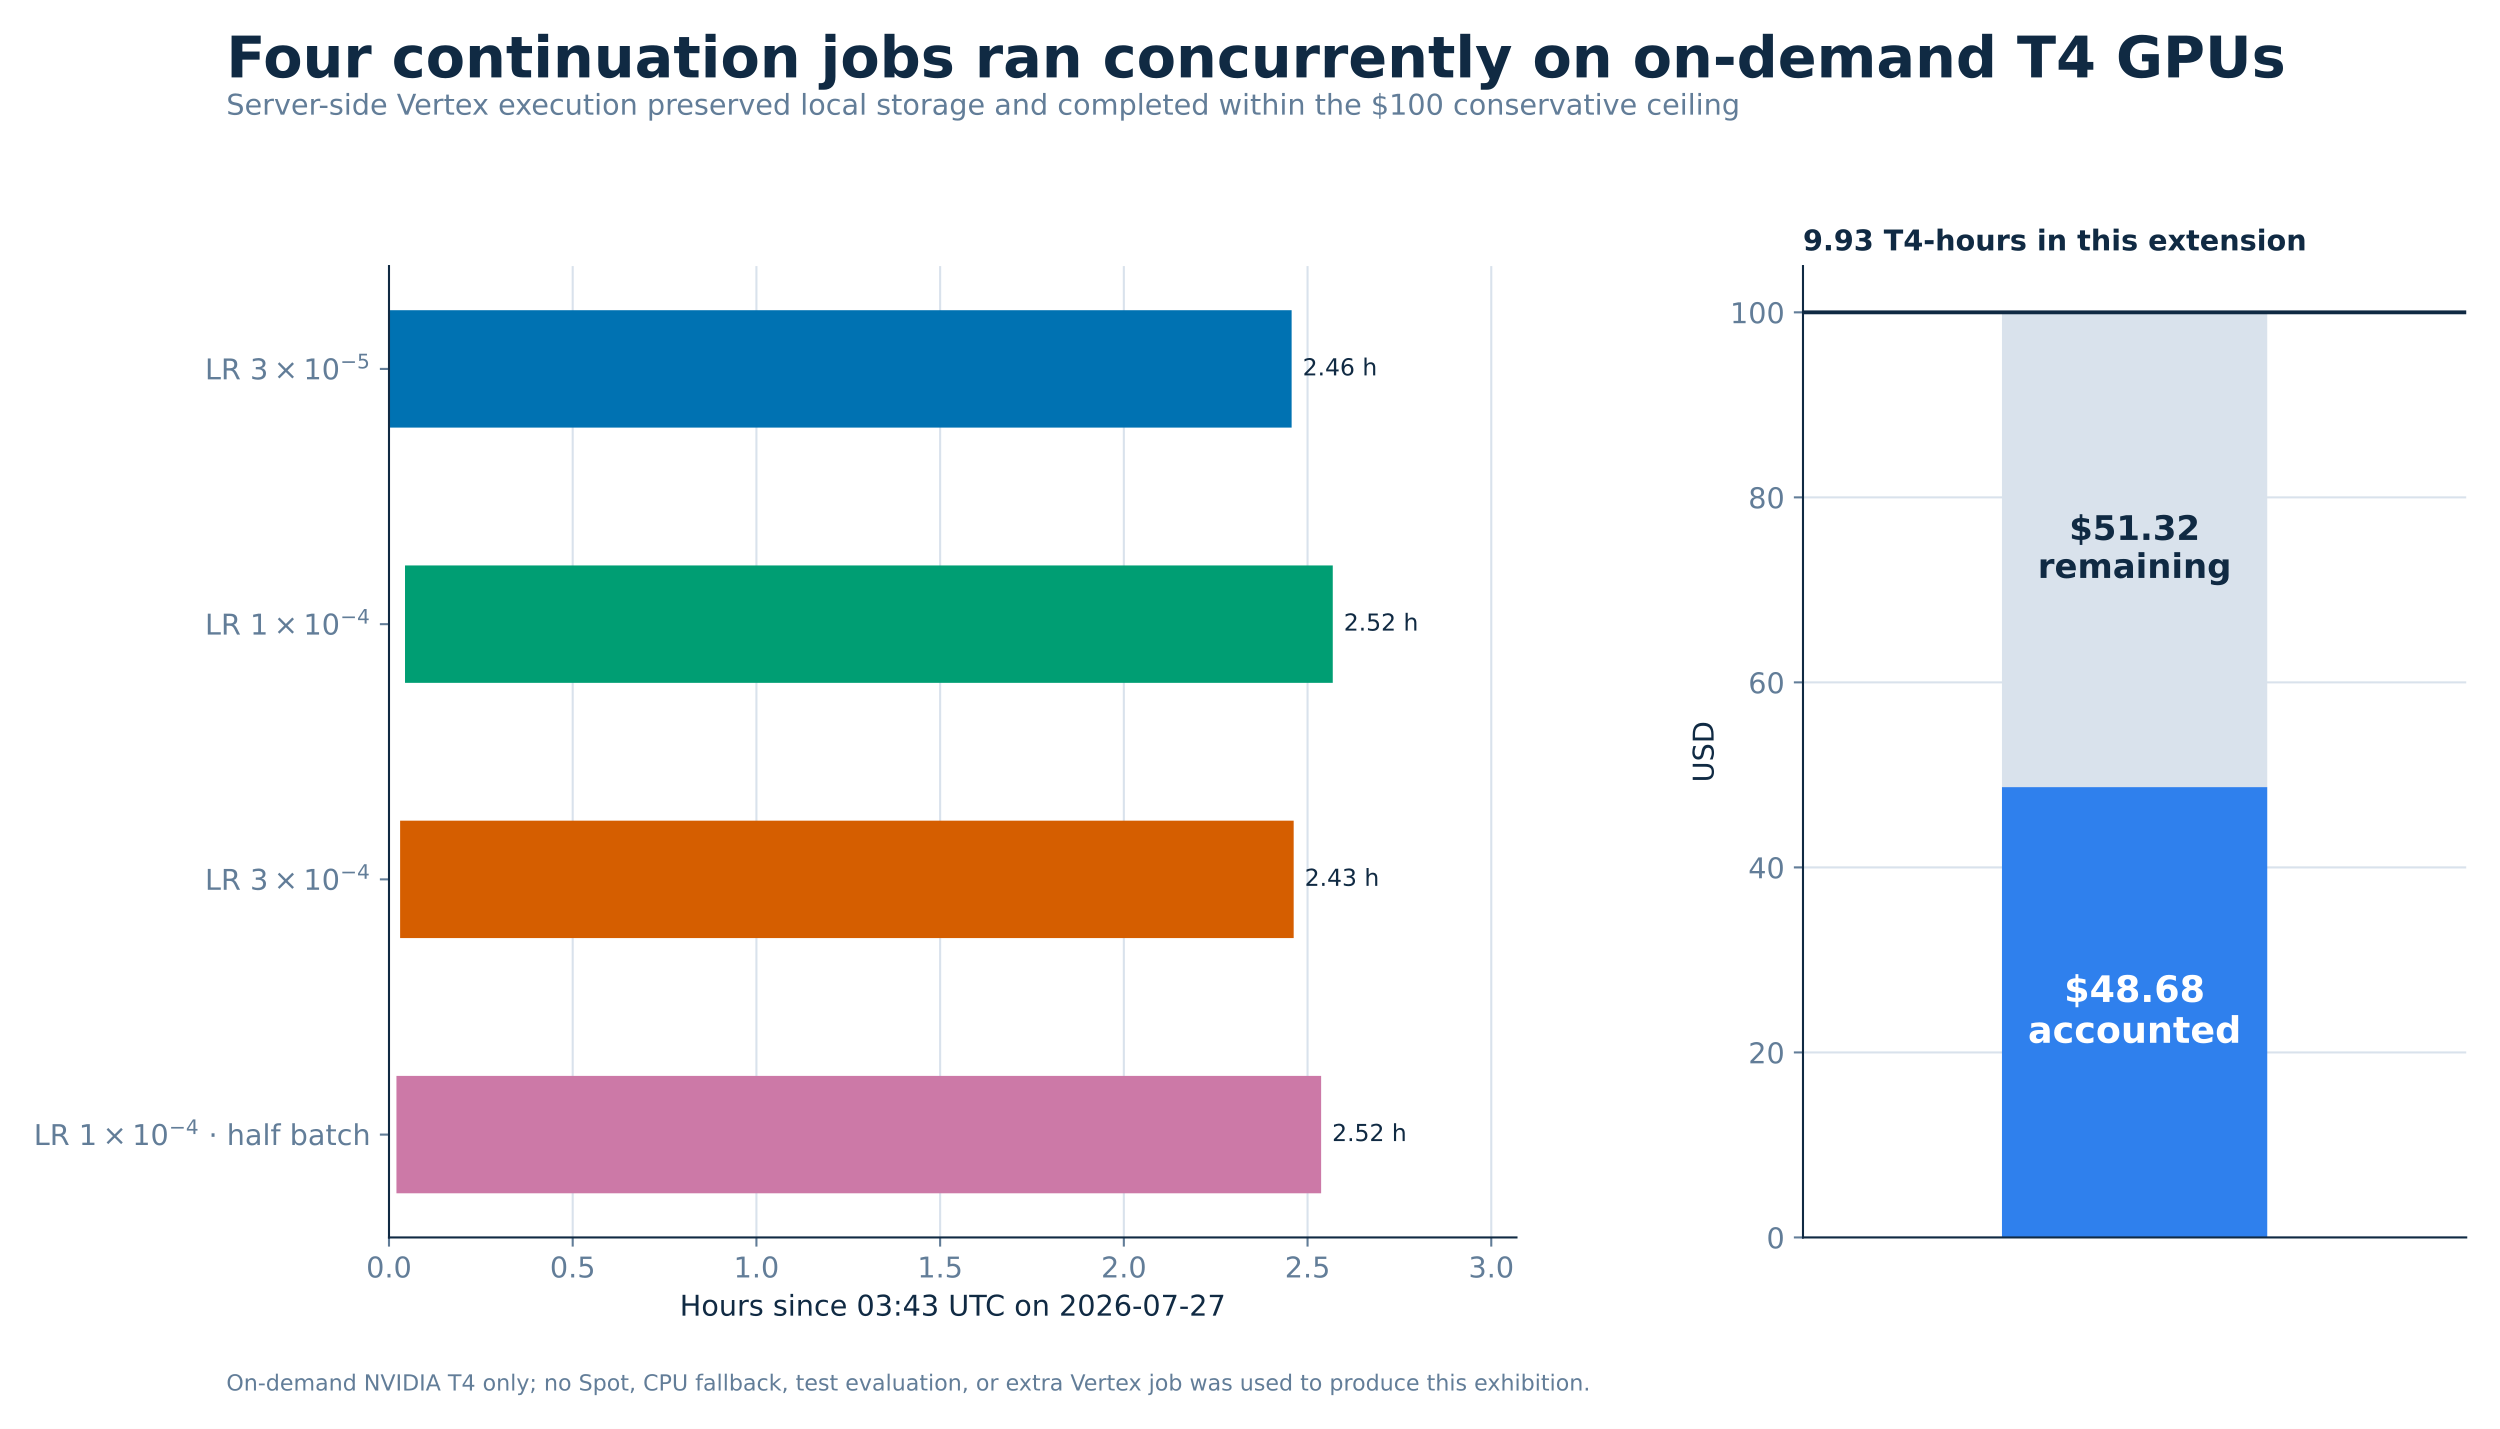
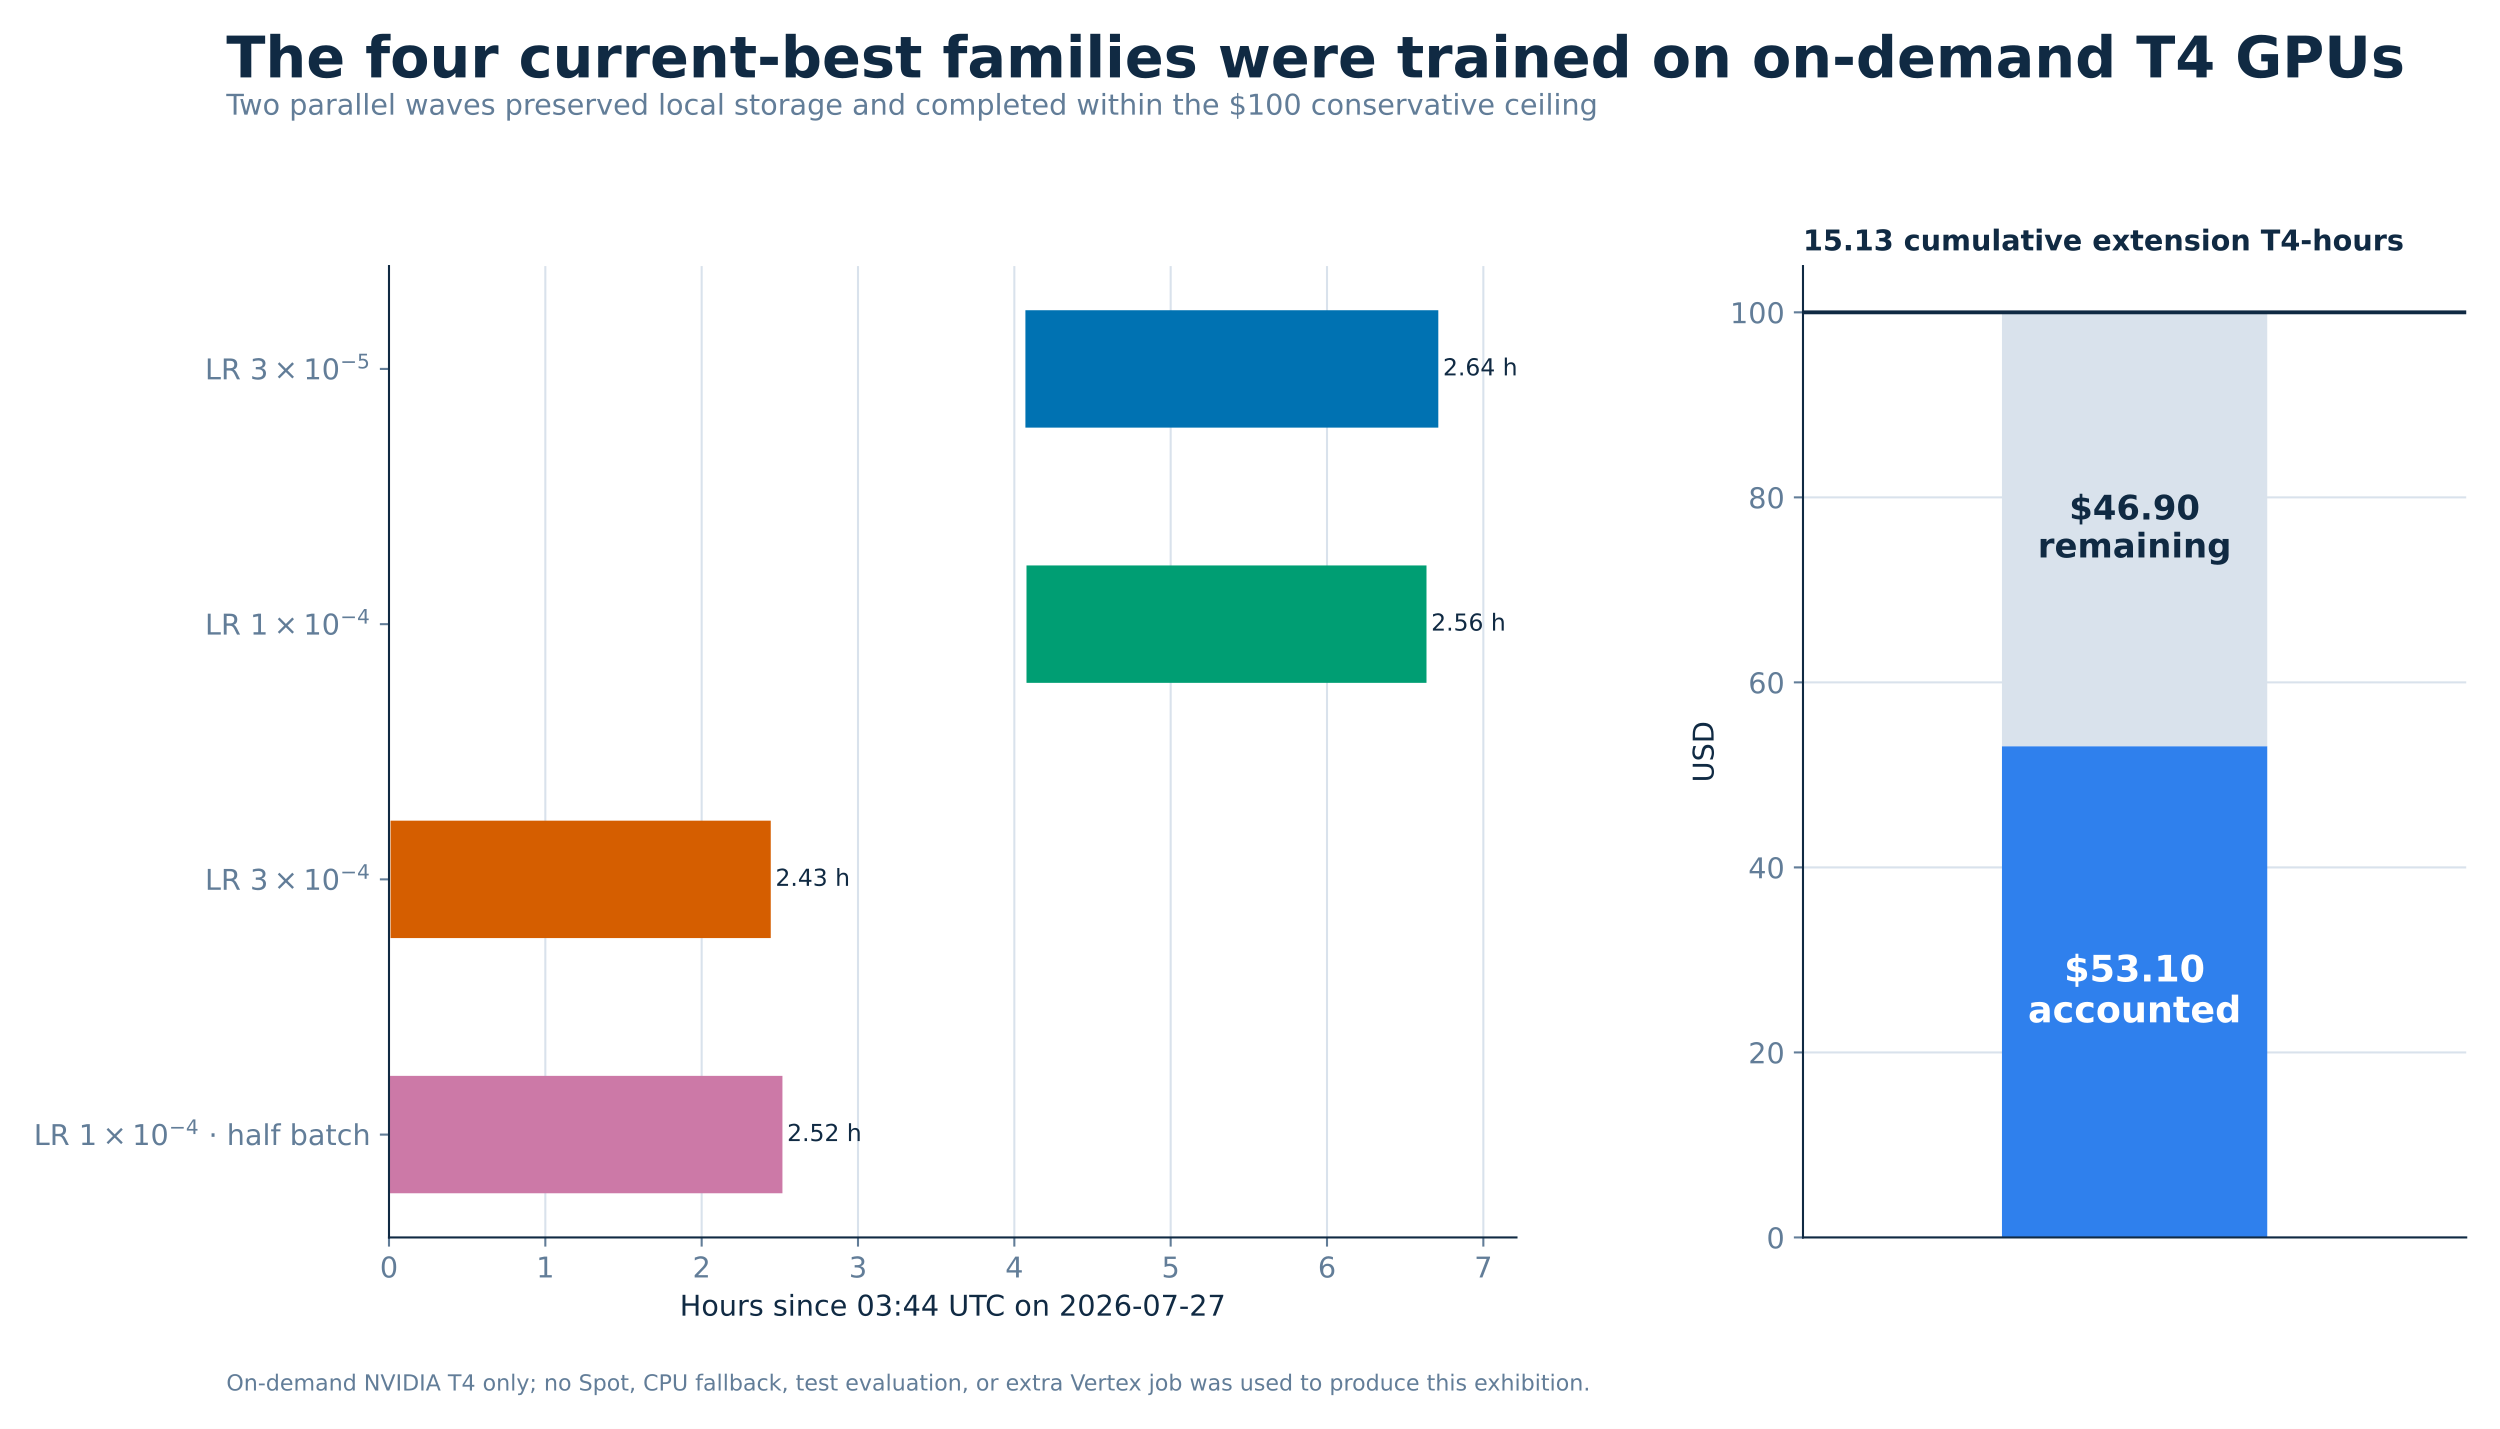
<svg xmlns="http://www.w3.org/2000/svg" xmlns:xlink="http://www.w3.org/1999/xlink" width="958.95pt" height="548.1pt" viewBox="0 0 958.95 548.1" version="1.1">
  <defs>
    <style type="text/css">*{stroke-linejoin: round; stroke-linecap: butt}</style>
  </defs>
  <g id="figure_1">
    <g id="patch_1">
-       <path d="M 0 548.1  L 958.95 548.1  L 958.95 0  L 0 0  z " style="fill: #ffffff" />
+       <path d="M 0 548.1 L 958.95 548.1 L 958.95 0 L 0 0 z " style="fill: #ffffff" />
    </g>
    <g id="axes_1">
      <g id="patch_2">
-         <path d="M 149.21 474.66  L 581.69 474.66  L 581.69 102.06  L 149.21 102.06  z " style="fill: #ffffff" />
+         <path d="M 149.21 474.66 L 581.69 474.66 L 581.69 102.06 L 149.21 102.06 z " style="fill: #ffffff" />
      </g>
      <g id="matplotlib.axis_1">
        <g id="xtick_1">
          <g id="line2d_1">
-             <path d="M 149.21 474.66  L 149.21 102.06  " clip-path="url(#pf701f71e20)" style="fill: none; stroke: #d9e2ec; stroke-width: 0.8; stroke-linecap: square" />
+             <path d="M 149.21 474.66 L 149.21 102.06 " clip-path="url(#pce6f4fc6f8)" style="fill: none; stroke: #d9e2ec; stroke-width: 0.8; stroke-linecap: square" />
          </g>
          <g id="line2d_2">
            <defs>
-               <path id="m644fe26d75" d="M 0 0  L 0 3.5  " style="stroke: #627d98; stroke-width: 0.8" />
+               <path id="mec133f0d4a" d="M 0 0 L 0 3.5 " style="stroke: #627d98; stroke-width: 0.8" />
            </defs>
            <g>
-               <use xlink:href="#m644fe26d75" x="149.21" y="474.66" style="fill: #627d98; stroke: #627d98; stroke-width: 0.8" />
+               <use xlink:href="#mec133f0d4a" x="149.21" y="474.66" style="fill: #627d98; stroke: #627d98; stroke-width: 0.8" />
            </g>
          </g>
          <g id="text_1">
-             <text style="font-size: 11px; font-family: 'DejaVu Sans'; text-anchor: middle; fill: #627d98" x="149.21" y="490.018" transform="rotate(-0 149.21 490.0183)">0.0</text>
+             <text style="font-size: 11px; font-family: 'DejaVu Sans'; text-anchor: middle; fill: #627d98" x="149.21" y="490.018" transform="rotate(-0 149.21 490.0183)">0</text>
          </g>
        </g>
        <g id="xtick_2">
          <g id="line2d_3">
-             <path d="M 219.678 474.66  L 219.678 102.06  " clip-path="url(#pf701f71e20)" style="fill: none; stroke: #d9e2ec; stroke-width: 0.8; stroke-linecap: square" />
+             <path d="M 209.177 474.66 L 209.177 102.06 " clip-path="url(#pce6f4fc6f8)" style="fill: none; stroke: #d9e2ec; stroke-width: 0.8; stroke-linecap: square" />
          </g>
          <g id="line2d_4">
            <g>
-               <use xlink:href="#m644fe26d75" x="219.678" y="474.66" style="fill: #627d98; stroke: #627d98; stroke-width: 0.8" />
+               <use xlink:href="#mec133f0d4a" x="209.177" y="474.66" style="fill: #627d98; stroke: #627d98; stroke-width: 0.8" />
            </g>
          </g>
          <g id="text_2">
-             <text style="font-size: 11px; font-family: 'DejaVu Sans'; text-anchor: middle; fill: #627d98" x="219.678" y="490.018" transform="rotate(-0 219.6783 490.0183)">0.5</text>
+             <text style="font-size: 11px; font-family: 'DejaVu Sans'; text-anchor: middle; fill: #627d98" x="209.177" y="490.018" transform="rotate(-0 209.1771 490.0183)">1</text>
          </g>
        </g>
        <g id="xtick_3">
          <g id="line2d_5">
-             <path d="M 290.147 474.66  L 290.147 102.06  " clip-path="url(#pf701f71e20)" style="fill: none; stroke: #d9e2ec; stroke-width: 0.8; stroke-linecap: square" />
+             <path d="M 269.144 474.66 L 269.144 102.06 " clip-path="url(#pce6f4fc6f8)" style="fill: none; stroke: #d9e2ec; stroke-width: 0.8; stroke-linecap: square" />
          </g>
          <g id="line2d_6">
            <g>
-               <use xlink:href="#m644fe26d75" x="290.147" y="474.66" style="fill: #627d98; stroke: #627d98; stroke-width: 0.8" />
+               <use xlink:href="#mec133f0d4a" x="269.144" y="474.66" style="fill: #627d98; stroke: #627d98; stroke-width: 0.8" />
            </g>
          </g>
          <g id="text_3">
-             <text style="font-size: 11px; font-family: 'DejaVu Sans'; text-anchor: middle; fill: #627d98" x="290.147" y="490.018" transform="rotate(-0 290.1466 490.0183)">1.0</text>
+             <text style="font-size: 11px; font-family: 'DejaVu Sans'; text-anchor: middle; fill: #627d98" x="269.144" y="490.018" transform="rotate(-0 269.1443 490.0183)">2</text>
          </g>
        </g>
        <g id="xtick_4">
          <g id="line2d_7">
-             <path d="M 360.615 474.66  L 360.615 102.06  " clip-path="url(#pf701f71e20)" style="fill: none; stroke: #d9e2ec; stroke-width: 0.8; stroke-linecap: square" />
+             <path d="M 329.111 474.66 L 329.111 102.06 " clip-path="url(#pce6f4fc6f8)" style="fill: none; stroke: #d9e2ec; stroke-width: 0.8; stroke-linecap: square" />
          </g>
          <g id="line2d_8">
            <g>
-               <use xlink:href="#m644fe26d75" x="360.615" y="474.66" style="fill: #627d98; stroke: #627d98; stroke-width: 0.8" />
+               <use xlink:href="#mec133f0d4a" x="329.111" y="474.66" style="fill: #627d98; stroke: #627d98; stroke-width: 0.8" />
            </g>
          </g>
          <g id="text_4">
-             <text style="font-size: 11px; font-family: 'DejaVu Sans'; text-anchor: middle; fill: #627d98" x="360.615" y="490.018" transform="rotate(-0 360.6149 490.0183)">1.5</text>
+             <text style="font-size: 11px; font-family: 'DejaVu Sans'; text-anchor: middle; fill: #627d98" x="329.111" y="490.018" transform="rotate(-0 329.1114 490.0183)">3</text>
          </g>
        </g>
        <g id="xtick_5">
          <g id="line2d_9">
-             <path d="M 431.083 474.66  L 431.083 102.06  " clip-path="url(#pf701f71e20)" style="fill: none; stroke: #d9e2ec; stroke-width: 0.8; stroke-linecap: square" />
+             <path d="M 389.079 474.66 L 389.079 102.06 " clip-path="url(#pce6f4fc6f8)" style="fill: none; stroke: #d9e2ec; stroke-width: 0.8; stroke-linecap: square" />
          </g>
          <g id="line2d_10">
            <g>
-               <use xlink:href="#m644fe26d75" x="431.083" y="474.66" style="fill: #627d98; stroke: #627d98; stroke-width: 0.8" />
+               <use xlink:href="#mec133f0d4a" x="389.079" y="474.66" style="fill: #627d98; stroke: #627d98; stroke-width: 0.8" />
            </g>
          </g>
          <g id="text_5">
-             <text style="font-size: 11px; font-family: 'DejaVu Sans'; text-anchor: middle; fill: #627d98" x="431.083" y="490.018" transform="rotate(-0 431.0832 490.0183)">2.0</text>
+             <text style="font-size: 11px; font-family: 'DejaVu Sans'; text-anchor: middle; fill: #627d98" x="389.079" y="490.018" transform="rotate(-0 389.0785 490.0183)">4</text>
          </g>
        </g>
        <g id="xtick_6">
          <g id="line2d_11">
-             <path d="M 501.551 474.66  L 501.551 102.06  " clip-path="url(#pf701f71e20)" style="fill: none; stroke: #d9e2ec; stroke-width: 0.8; stroke-linecap: square" />
+             <path d="M 449.046 474.66 L 449.046 102.06 " clip-path="url(#pce6f4fc6f8)" style="fill: none; stroke: #d9e2ec; stroke-width: 0.8; stroke-linecap: square" />
          </g>
          <g id="line2d_12">
            <g>
-               <use xlink:href="#m644fe26d75" x="501.551" y="474.66" style="fill: #627d98; stroke: #627d98; stroke-width: 0.8" />
+               <use xlink:href="#mec133f0d4a" x="449.046" y="474.66" style="fill: #627d98; stroke: #627d98; stroke-width: 0.8" />
            </g>
          </g>
          <g id="text_6">
-             <text style="font-size: 11px; font-family: 'DejaVu Sans'; text-anchor: middle; fill: #627d98" x="501.551" y="490.018" transform="rotate(-0 501.5515 490.0183)">2.5</text>
+             <text style="font-size: 11px; font-family: 'DejaVu Sans'; text-anchor: middle; fill: #627d98" x="449.046" y="490.018" transform="rotate(-0 449.0456 490.0183)">5</text>
          </g>
        </g>
        <g id="xtick_7">
          <g id="line2d_13">
-             <path d="M 572.02 474.66  L 572.02 102.06  " clip-path="url(#pf701f71e20)" style="fill: none; stroke: #d9e2ec; stroke-width: 0.8; stroke-linecap: square" />
+             <path d="M 509.013 474.66 L 509.013 102.06 " clip-path="url(#pce6f4fc6f8)" style="fill: none; stroke: #d9e2ec; stroke-width: 0.8; stroke-linecap: square" />
          </g>
          <g id="line2d_14">
            <g>
-               <use xlink:href="#m644fe26d75" x="572.02" y="474.66" style="fill: #627d98; stroke: #627d98; stroke-width: 0.8" />
+               <use xlink:href="#mec133f0d4a" x="509.013" y="474.66" style="fill: #627d98; stroke: #627d98; stroke-width: 0.8" />
            </g>
          </g>
          <g id="text_7">
-             <text style="font-size: 11px; font-family: 'DejaVu Sans'; text-anchor: middle; fill: #627d98" x="572.02" y="490.018" transform="rotate(-0 572.0198 490.0183)">3.0</text>
-           </g>
-         </g>
-         <g id="text_8">
-           <text style="font-size: 11px; font-family: 'DejaVu Sans'; text-anchor: middle; fill: #102a43" x="365.45" y="504.664" transform="rotate(-0 365.4498 504.6642)">Hours since 03:43 UTC on 2026-07-27</text>
+             <text style="font-size: 11px; font-family: 'DejaVu Sans'; text-anchor: middle; fill: #627d98" x="509.013" y="490.018" transform="rotate(-0 509.0128 490.0183)">6</text>
+           </g>
+         </g>
+         <g id="xtick_8">
+           <g id="line2d_15">
+             <path d="M 568.98 474.66 L 568.98 102.06 " clip-path="url(#pce6f4fc6f8)" style="fill: none; stroke: #d9e2ec; stroke-width: 0.8; stroke-linecap: square" />
+           </g>
+           <g id="line2d_16">
+             <g>
+               <use xlink:href="#mec133f0d4a" x="568.98" y="474.66" style="fill: #627d98; stroke: #627d98; stroke-width: 0.8" />
+             </g>
+           </g>
+           <g id="text_8">
+             <text style="font-size: 11px; font-family: 'DejaVu Sans'; text-anchor: middle; fill: #627d98" x="568.98" y="490.018" transform="rotate(-0 568.9799 490.0183)">7</text>
+           </g>
+         </g>
+         <g id="text_9">
+           <text style="font-size: 11px; font-family: 'DejaVu Sans'; text-anchor: middle; fill: #102a43" x="365.45" y="504.664" transform="rotate(-0 365.4498 504.6642)">Hours since 03:44 UTC on 2026-07-27</text>
        </g>
      </g>
      <g id="matplotlib.axis_2">
        <g id="ytick_1">
-           <g id="line2d_15">
+           <g id="line2d_17">
            <defs>
-               <path id="m37b118168e" d="M 0 0  L -3.5 0  " style="stroke: #627d98; stroke-width: 0.8" />
+               <path id="m59ec8f03d9" d="M 0 0 L -3.5 0 " style="stroke: #627d98; stroke-width: 0.8" />
            </defs>
            <g>
-               <use xlink:href="#m37b118168e" x="149.21" y="141.513" style="fill: #627d98; stroke: #627d98; stroke-width: 0.8" />
-             </g>
-           </g>
-           <g id="text_9">
+               <use xlink:href="#m59ec8f03d9" x="149.21" y="141.513" style="fill: #627d98; stroke: #627d98; stroke-width: 0.8" />
+             </g>
+           </g>
+           <g id="text_10">
            <g style="fill: #627d98" transform="translate(78.63 145.6921)">
              <text>
                <tspan x="0" y="-0.178" style="font-size: 11px; font-family: 'DejaVu Sans'; fill: #627d98">L</tspan>
                <tspan x="6.128" y="-0.178" style="font-size: 11px; font-family: 'DejaVu Sans'; fill: #627d98">R</tspan>
                <tspan x="13.771" y="-0.178" style="font-size: 11px; font-family: 'DejaVu Sans'; fill: #627d98"> </tspan>
                <tspan x="17.268" y="-0.178" style="font-size: 11px; font-family: 'DejaVu Sans'; fill: #627d98">3</tspan>
                <tspan x="26.41" y="-0.178" style="font-size: 11px; font-family: 'DejaVu Sans'; fill: #627d98">×</tspan>
                <tspan x="37.77" y="-0.178" style="font-size: 11px; font-family: 'DejaVu Sans'; fill: #627d98">1</tspan>
                <tspan x="44.768" y="-0.178" style="font-size: 11px; font-family: 'DejaVu Sans'; fill: #627d98">0</tspan>
                <tspan x="51.872" y="-4.389" style="font-size: 7.7px; font-family: 'DejaVu Sans'; fill: #627d98">−</tspan>
                <tspan x="58.324" y="-4.389" style="font-size: 7.7px; font-family: 'DejaVu Sans'; fill: #627d98">5</tspan>
              </text>
            </g>
          </g>
        </g>
        <g id="ytick_2">
-           <g id="line2d_16">
-             <g>
-               <use xlink:href="#m37b118168e" x="149.21" y="239.411" style="fill: #627d98; stroke: #627d98; stroke-width: 0.8" />
-             </g>
-           </g>
-           <g id="text_10">
+           <g id="line2d_18">
+             <g>
+               <use xlink:href="#m59ec8f03d9" x="149.21" y="239.411" style="fill: #627d98; stroke: #627d98; stroke-width: 0.8" />
+             </g>
+           </g>
+           <g id="text_11">
            <g style="fill: #627d98" transform="translate(78.63 243.5901)">
              <text>
                <tspan x="0" y="-0.178" style="font-size: 11px; font-family: 'DejaVu Sans'; fill: #627d98">L</tspan>
                <tspan x="6.128" y="-0.178" style="font-size: 11px; font-family: 'DejaVu Sans'; fill: #627d98">R</tspan>
                <tspan x="13.771" y="-0.178" style="font-size: 11px; font-family: 'DejaVu Sans'; fill: #627d98"> </tspan>
                <tspan x="17.268" y="-0.178" style="font-size: 11px; font-family: 'DejaVu Sans'; fill: #627d98">1</tspan>
                <tspan x="26.41" y="-0.178" style="font-size: 11px; font-family: 'DejaVu Sans'; fill: #627d98">×</tspan>
                <tspan x="37.77" y="-0.178" style="font-size: 11px; font-family: 'DejaVu Sans'; fill: #627d98">1</tspan>
                <tspan x="44.768" y="-0.178" style="font-size: 11px; font-family: 'DejaVu Sans'; fill: #627d98">0</tspan>
                <tspan x="51.872" y="-4.389" style="font-size: 7.7px; font-family: 'DejaVu Sans'; fill: #627d98">−</tspan>
                <tspan x="58.324" y="-4.389" style="font-size: 7.7px; font-family: 'DejaVu Sans'; fill: #627d98">4</tspan>
              </text>
            </g>
          </g>
        </g>
        <g id="ytick_3">
-           <g id="line2d_17">
-             <g>
-               <use xlink:href="#m37b118168e" x="149.21" y="337.309" style="fill: #627d98; stroke: #627d98; stroke-width: 0.8" />
-             </g>
-           </g>
-           <g id="text_11">
+           <g id="line2d_19">
+             <g>
+               <use xlink:href="#m59ec8f03d9" x="149.21" y="337.309" style="fill: #627d98; stroke: #627d98; stroke-width: 0.8" />
+             </g>
+           </g>
+           <g id="text_12">
            <g style="fill: #627d98" transform="translate(78.63 341.4882)">
              <text>
                <tspan x="0" y="-0.178" style="font-size: 11px; font-family: 'DejaVu Sans'; fill: #627d98">L</tspan>
                <tspan x="6.128" y="-0.178" style="font-size: 11px; font-family: 'DejaVu Sans'; fill: #627d98">R</tspan>
                <tspan x="13.771" y="-0.178" style="font-size: 11px; font-family: 'DejaVu Sans'; fill: #627d98"> </tspan>
                <tspan x="17.268" y="-0.178" style="font-size: 11px; font-family: 'DejaVu Sans'; fill: #627d98">3</tspan>
                <tspan x="26.41" y="-0.178" style="font-size: 11px; font-family: 'DejaVu Sans'; fill: #627d98">×</tspan>
                <tspan x="37.77" y="-0.178" style="font-size: 11px; font-family: 'DejaVu Sans'; fill: #627d98">1</tspan>
                <tspan x="44.768" y="-0.178" style="font-size: 11px; font-family: 'DejaVu Sans'; fill: #627d98">0</tspan>
                <tspan x="51.872" y="-4.389" style="font-size: 7.7px; font-family: 'DejaVu Sans'; fill: #627d98">−</tspan>
                <tspan x="58.324" y="-4.389" style="font-size: 7.7px; font-family: 'DejaVu Sans'; fill: #627d98">4</tspan>
              </text>
            </g>
          </g>
        </g>
        <g id="ytick_4">
-           <g id="line2d_18">
-             <g>
-               <use xlink:href="#m37b118168e" x="149.21" y="435.207" style="fill: #627d98; stroke: #627d98; stroke-width: 0.8" />
-             </g>
-           </g>
-           <g id="text_12">
+           <g id="line2d_20">
+             <g>
+               <use xlink:href="#m59ec8f03d9" x="149.21" y="435.207" style="fill: #627d98; stroke: #627d98; stroke-width: 0.8" />
+             </g>
+           </g>
+           <g id="text_13">
            <g style="fill: #627d98" transform="translate(12.96 439.3862)">
              <text>
                <tspan x="0" y="-0.178" style="font-size: 11px; font-family: 'DejaVu Sans'; fill: #627d98">L</tspan>
                <tspan x="6.128" y="-0.178" style="font-size: 11px; font-family: 'DejaVu Sans'; fill: #627d98">R</tspan>
                <tspan x="13.771" y="-0.178" style="font-size: 11px; font-family: 'DejaVu Sans'; fill: #627d98"> </tspan>
                <tspan x="17.268" y="-0.178" style="font-size: 11px; font-family: 'DejaVu Sans'; fill: #627d98">1</tspan>
                <tspan x="26.41" y="-0.178" style="font-size: 11px; font-family: 'DejaVu Sans'; fill: #627d98">×</tspan>
                <tspan x="37.77" y="-0.178" style="font-size: 11px; font-family: 'DejaVu Sans'; fill: #627d98">1</tspan>
                <tspan x="44.768" y="-0.178" style="font-size: 11px; font-family: 'DejaVu Sans'; fill: #627d98">0</tspan>
                <tspan x="63.523" y="-0.178" style="font-size: 11px; font-family: 'DejaVu Sans'; fill: #627d98"> </tspan>
                <tspan x="67.02" y="-0.178" style="font-size: 11px; font-family: 'DejaVu Sans'; fill: #627d98">·</tspan>
                <tspan x="70.517" y="-0.178" style="font-size: 11px; font-family: 'DejaVu Sans'; fill: #627d98"> </tspan>
                <tspan x="74.013" y="-0.178" style="font-size: 11px; font-family: 'DejaVu Sans'; fill: #627d98">h</tspan>
                <tspan x="80.985" y="-0.178" style="font-size: 11px; font-family: 'DejaVu Sans'; fill: #627d98">a</tspan>
                <tspan x="87.726" y="-0.178" style="font-size: 11px; font-family: 'DejaVu Sans'; fill: #627d98">l</tspan>
                <tspan x="90.782" y="-0.178" style="font-size: 11px; font-family: 'DejaVu Sans'; fill: #627d98">f</tspan>
                <tspan x="94.654" y="-0.178" style="font-size: 11px; font-family: 'DejaVu Sans'; fill: #627d98"> </tspan>
                <tspan x="98.151" y="-0.178" style="font-size: 11px; font-family: 'DejaVu Sans'; fill: #627d98">b</tspan>
                <tspan x="105.133" y="-0.178" style="font-size: 11px; font-family: 'DejaVu Sans'; fill: #627d98">a</tspan>
                <tspan x="111.874" y="-0.178" style="font-size: 11px; font-family: 'DejaVu Sans'; fill: #627d98">t</tspan>
                <tspan x="116.187" y="-0.178" style="font-size: 11px; font-family: 'DejaVu Sans'; fill: #627d98">c</tspan>
                <tspan x="122.235" y="-0.178" style="font-size: 11px; font-family: 'DejaVu Sans'; fill: #627d98">h</tspan>
                <tspan x="51.872" y="-4.389" style="font-size: 7.7px; font-family: 'DejaVu Sans'; fill: #627d98">−</tspan>
                <tspan x="58.324" y="-4.389" style="font-size: 7.7px; font-family: 'DejaVu Sans'; fill: #627d98">4</tspan>
              </text>
            </g>
          </g>
        </g>
      </g>
      <g id="patch_3">
-         <path d="M 149.21 118.996  L 495.444 118.996  L 495.444 164.029  L 149.21 164.029  z " clip-path="url(#pf701f71e20)" style="fill: #0072b2" />
+         <path d="M 393.326 118.996 L 551.706 118.996 L 551.706 164.029 L 393.326 164.029 z " clip-path="url(#pce6f4fc6f8)" style="fill: #0072b2" />
      </g>
      <g id="patch_4">
-         <path d="M 155.356 216.894  L 511.221 216.894  L 511.221 261.928  L 155.356 261.928  z " clip-path="url(#pf701f71e20)" style="fill: #009e73" />
+         <path d="M 393.743 216.894 L 547.175 216.894 L 547.175 261.928 L 393.743 261.928 z " clip-path="url(#pce6f4fc6f8)" style="fill: #009e73" />
      </g>
      <g id="patch_5">
-         <path d="M 153.477 314.792  L 496.227 314.792  L 496.227 359.826  L 153.477 359.826  z " clip-path="url(#pf701f71e20)" style="fill: #d55e00" />
+         <path d="M 149.81 314.792 L 295.646 314.792 L 295.646 359.826 L 149.81 359.826 z " clip-path="url(#pce6f4fc6f8)" style="fill: #d55e00" />
      </g>
      <g id="patch_6">
-         <path d="M 152.068 412.691  L 506.758 412.691  L 506.758 457.724  L 152.068 457.724  z " clip-path="url(#pf701f71e20)" style="fill: #cc79a7" />
+         <path d="M 149.21 412.691 L 300.127 412.691 L 300.127 457.724 L 149.21 457.724 z " clip-path="url(#pce6f4fc6f8)" style="fill: #cc79a7" />
      </g>
      <g id="patch_7">
-         <path d="M 149.21 474.66  L 149.21 102.06  " style="fill: none; stroke: #102a43; stroke-width: 0.8; stroke-linejoin: miter; stroke-linecap: square" />
+         <path d="M 149.21 474.66 L 149.21 102.06 " style="fill: none; stroke: #102a43; stroke-width: 0.8; stroke-linejoin: miter; stroke-linecap: square" />
      </g>
      <g id="patch_8">
-         <path d="M 149.21 474.66  L 581.69 474.66  " style="fill: none; stroke: #102a43; stroke-width: 0.8; stroke-linejoin: miter; stroke-linecap: square" />
-       </g>
-       <g id="text_13">
-         <text style="font-size: 9px; font-family: 'DejaVu Sans'; text-anchor: start; fill: #102a43" x="499.672" y="143.996" transform="rotate(-0 499.6723 143.9964)">2.46 h</text>
+         <path d="M 149.21 474.66 L 581.69 474.66 " style="fill: none; stroke: #102a43; stroke-width: 0.8; stroke-linejoin: miter; stroke-linecap: square" />
      </g>
      <g id="text_14">
-         <text style="font-size: 9px; font-family: 'DejaVu Sans'; text-anchor: start; fill: #102a43" x="515.449" y="241.894" transform="rotate(-0 515.4494 241.8944)">2.52 h</text>
+         <text style="font-size: 9px; font-family: 'DejaVu Sans'; text-anchor: start; fill: #102a43" x="553.505" y="143.996" transform="rotate(-0 553.5051 143.9964)">2.64 h</text>
      </g>
      <g id="text_15">
-         <text style="font-size: 9px; font-family: 'DejaVu Sans'; text-anchor: start; fill: #102a43" x="500.455" y="339.792" transform="rotate(-0 500.4553 339.7925)">2.43 h</text>
+         <text style="font-size: 9px; font-family: 'DejaVu Sans'; text-anchor: start; fill: #102a43" x="548.974" y="241.894" transform="rotate(-0 548.9742 241.8944)">2.56 h</text>
      </g>
      <g id="text_16">
-         <text style="font-size: 9px; font-family: 'DejaVu Sans'; text-anchor: start; fill: #102a43" x="510.986" y="437.691" transform="rotate(-0 510.9864 437.6905)">2.52 h</text>
+         <text style="font-size: 9px; font-family: 'DejaVu Sans'; text-anchor: start; fill: #102a43" x="297.445" y="339.792" transform="rotate(-0 297.4454 339.7925)">2.43 h</text>
+       </g>
+       <g id="text_17">
+         <text style="font-size: 9px; font-family: 'DejaVu Sans'; text-anchor: start; fill: #102a43" x="301.926" y="437.691" transform="rotate(-0 301.9263 437.6905)">2.52 h</text>
      </g>
    </g>
    <g id="axes_2">
      <g id="patch_9">
-         <path d="M 691.59 474.66  L 945.99 474.66  L 945.99 102.06  L 691.59 102.06  z " style="fill: #ffffff" />
+         <path d="M 691.59 474.66 L 945.99 474.66 L 945.99 102.06 L 691.59 102.06 z " style="fill: #ffffff" />
      </g>
      <g id="matplotlib.axis_3" />
      <g id="matplotlib.axis_4">
        <g id="ytick_5">
-           <g id="line2d_19">
-             <path d="M 691.59 474.66  L 945.99 474.66  " clip-path="url(#p530edd76df)" style="fill: none; stroke: #d9e2ec; stroke-width: 0.8; stroke-linecap: square" />
-           </g>
-           <g id="line2d_20">
-             <g>
-               <use xlink:href="#m37b118168e" x="691.59" y="474.66" style="fill: #627d98; stroke: #627d98; stroke-width: 0.8" />
-             </g>
-           </g>
-           <g id="text_17">
+           <g id="line2d_21">
+             <path d="M 691.59 474.66 L 945.99 474.66 " clip-path="url(#pd760673080)" style="fill: none; stroke: #d9e2ec; stroke-width: 0.8; stroke-linecap: square" />
+           </g>
+           <g id="line2d_22">
+             <g>
+               <use xlink:href="#m59ec8f03d9" x="691.59" y="474.66" style="fill: #627d98; stroke: #627d98; stroke-width: 0.8" />
+             </g>
+           </g>
+           <g id="text_18">
            <text style="font-size: 11px; font-family: 'DejaVu Sans'; text-anchor: end; fill: #627d98" x="684.59" y="478.839" transform="rotate(-0 684.5903 478.8391)">0</text>
          </g>
        </g>
        <g id="ytick_6">
-           <g id="line2d_21">
-             <path d="M 691.59 403.689  L 945.99 403.689  " clip-path="url(#p530edd76df)" style="fill: none; stroke: #d9e2ec; stroke-width: 0.8; stroke-linecap: square" />
-           </g>
-           <g id="line2d_22">
-             <g>
-               <use xlink:href="#m37b118168e" x="691.59" y="403.689" style="fill: #627d98; stroke: #627d98; stroke-width: 0.8" />
-             </g>
-           </g>
-           <g id="text_18">
+           <g id="line2d_23">
+             <path d="M 691.59 403.689 L 945.99 403.689 " clip-path="url(#pd760673080)" style="fill: none; stroke: #d9e2ec; stroke-width: 0.8; stroke-linecap: square" />
+           </g>
+           <g id="line2d_24">
+             <g>
+               <use xlink:href="#m59ec8f03d9" x="691.59" y="403.689" style="fill: #627d98; stroke: #627d98; stroke-width: 0.8" />
+             </g>
+           </g>
+           <g id="text_19">
            <text style="font-size: 11px; font-family: 'DejaVu Sans'; text-anchor: end; fill: #627d98" x="684.59" y="407.868" transform="rotate(-0 684.5903 407.8677)">20</text>
          </g>
        </g>
        <g id="ytick_7">
-           <g id="line2d_23">
-             <path d="M 691.59 332.717  L 945.99 332.717  " clip-path="url(#p530edd76df)" style="fill: none; stroke: #d9e2ec; stroke-width: 0.8; stroke-linecap: square" />
-           </g>
-           <g id="line2d_24">
-             <g>
-               <use xlink:href="#m37b118168e" x="691.59" y="332.717" style="fill: #627d98; stroke: #627d98; stroke-width: 0.8" />
-             </g>
-           </g>
-           <g id="text_19">
+           <g id="line2d_25">
+             <path d="M 691.59 332.717 L 945.99 332.717 " clip-path="url(#pd760673080)" style="fill: none; stroke: #d9e2ec; stroke-width: 0.8; stroke-linecap: square" />
+           </g>
+           <g id="line2d_26">
+             <g>
+               <use xlink:href="#m59ec8f03d9" x="691.59" y="332.717" style="fill: #627d98; stroke: #627d98; stroke-width: 0.8" />
+             </g>
+           </g>
+           <g id="text_20">
            <text style="font-size: 11px; font-family: 'DejaVu Sans'; text-anchor: end; fill: #627d98" x="684.59" y="336.896" transform="rotate(-0 684.5903 336.8963)">40</text>
          </g>
        </g>
        <g id="ytick_8">
-           <g id="line2d_25">
-             <path d="M 691.59 261.746  L 945.99 261.746  " clip-path="url(#p530edd76df)" style="fill: none; stroke: #d9e2ec; stroke-width: 0.8; stroke-linecap: square" />
-           </g>
-           <g id="line2d_26">
-             <g>
-               <use xlink:href="#m37b118168e" x="691.59" y="261.746" style="fill: #627d98; stroke: #627d98; stroke-width: 0.8" />
-             </g>
-           </g>
-           <g id="text_20">
+           <g id="line2d_27">
+             <path d="M 691.59 261.746 L 945.99 261.746 " clip-path="url(#pd760673080)" style="fill: none; stroke: #d9e2ec; stroke-width: 0.8; stroke-linecap: square" />
+           </g>
+           <g id="line2d_28">
+             <g>
+               <use xlink:href="#m59ec8f03d9" x="691.59" y="261.746" style="fill: #627d98; stroke: #627d98; stroke-width: 0.8" />
+             </g>
+           </g>
+           <g id="text_21">
            <text style="font-size: 11px; font-family: 'DejaVu Sans'; text-anchor: end; fill: #627d98" x="684.59" y="265.925" transform="rotate(-0 684.5903 265.9249)">60</text>
          </g>
        </g>
        <g id="ytick_9">
-           <g id="line2d_27">
-             <path d="M 691.59 190.774  L 945.99 190.774  " clip-path="url(#p530edd76df)" style="fill: none; stroke: #d9e2ec; stroke-width: 0.8; stroke-linecap: square" />
-           </g>
-           <g id="line2d_28">
-             <g>
-               <use xlink:href="#m37b118168e" x="691.59" y="190.774" style="fill: #627d98; stroke: #627d98; stroke-width: 0.8" />
-             </g>
-           </g>
-           <g id="text_21">
+           <g id="line2d_29">
+             <path d="M 691.59 190.774 L 945.99 190.774 " clip-path="url(#pd760673080)" style="fill: none; stroke: #d9e2ec; stroke-width: 0.8; stroke-linecap: square" />
+           </g>
+           <g id="line2d_30">
+             <g>
+               <use xlink:href="#m59ec8f03d9" x="691.59" y="190.774" style="fill: #627d98; stroke: #627d98; stroke-width: 0.8" />
+             </g>
+           </g>
+           <g id="text_22">
            <text style="font-size: 11px; font-family: 'DejaVu Sans'; text-anchor: end; fill: #627d98" x="684.59" y="194.953" transform="rotate(-0 684.5903 194.9534)">80</text>
          </g>
        </g>
        <g id="ytick_10">
-           <g id="line2d_29">
-             <path d="M 691.59 119.803  L 945.99 119.803  " clip-path="url(#p530edd76df)" style="fill: none; stroke: #d9e2ec; stroke-width: 0.8; stroke-linecap: square" />
-           </g>
-           <g id="line2d_30">
-             <g>
-               <use xlink:href="#m37b118168e" x="691.59" y="119.803" style="fill: #627d98; stroke: #627d98; stroke-width: 0.8" />
-             </g>
-           </g>
-           <g id="text_22">
+           <g id="line2d_31">
+             <path d="M 691.59 119.803 L 945.99 119.803 " clip-path="url(#pd760673080)" style="fill: none; stroke: #d9e2ec; stroke-width: 0.8; stroke-linecap: square" />
+           </g>
+           <g id="line2d_32">
+             <g>
+               <use xlink:href="#m59ec8f03d9" x="691.59" y="119.803" style="fill: #627d98; stroke: #627d98; stroke-width: 0.8" />
+             </g>
+           </g>
+           <g id="text_23">
            <text style="font-size: 11px; font-family: 'DejaVu Sans'; text-anchor: end; fill: #627d98" x="684.59" y="123.982" transform="rotate(-0 684.5903 123.982)">100</text>
          </g>
        </g>
-         <g id="text_23">
+         <g id="text_24">
          <text style="font-size: 11px; font-family: 'DejaVu Sans'; text-anchor: middle; fill: #102a43" x="657.306" y="288.36" transform="rotate(-90 657.3064 288.36)">USD</text>
        </g>
      </g>
      <g id="patch_10">
-         <path d="M 767.91 474.66  L 869.67 474.66  L 869.67 301.913  L 767.91 301.913  z " clip-path="url(#p530edd76df)" style="fill: #2f80ed" />
+         <path d="M 767.91 474.66 L 869.67 474.66 L 869.67 286.229 L 767.91 286.229 z " clip-path="url(#pd760673080)" style="fill: #2f80ed" />
      </g>
      <g id="patch_11">
-         <path d="M 767.91 301.913  L 869.67 301.913  L 869.67 119.803  L 767.91 119.803  z " clip-path="url(#p530edd76df)" style="fill: #d9e2ec" />
-       </g>
-       <g id="line2d_31">
-         <path d="M 691.59 119.803  L 945.99 119.803  " clip-path="url(#p530edd76df)" style="fill: none; stroke: #102a43; stroke-width: 1.5; stroke-linecap: square" />
+         <path d="M 767.91 286.229 L 869.67 286.229 L 869.67 119.803 L 767.91 119.803 z " clip-path="url(#pd760673080)" style="fill: #d9e2ec" />
+       </g>
+       <g id="line2d_33">
+         <path d="M 691.59 119.803 L 945.99 119.803 " clip-path="url(#pd760673080)" style="fill: none; stroke: #102a43; stroke-width: 1.5; stroke-linecap: square" />
      </g>
      <g id="patch_12">
-         <path d="M 691.59 474.66  L 691.59 102.06  " style="fill: none; stroke: #102a43; stroke-width: 0.8; stroke-linejoin: miter; stroke-linecap: square" />
+         <path d="M 691.59 474.66 L 691.59 102.06 " style="fill: none; stroke: #102a43; stroke-width: 0.8; stroke-linejoin: miter; stroke-linecap: square" />
      </g>
      <g id="patch_13">
-         <path d="M 691.59 474.66  L 945.99 474.66  " style="fill: none; stroke: #102a43; stroke-width: 0.8; stroke-linejoin: miter; stroke-linecap: square" />
-       </g>
-       <g id="text_24">
-         <text style="font-weight: 700; font-size: 14px; font-family: 'DejaVu Sans'; fill: #ffffff" transform="translate(791.7789 384.311)">$48.68</text>
-         <text style="font-weight: 700; font-size: 14px; font-family: 'DejaVu Sans'; fill: #ffffff" transform="translate(777.8872 399.9879)">accounted</text>
+         <path d="M 691.59 474.66 L 945.99 474.66 " style="fill: none; stroke: #102a43; stroke-width: 0.8; stroke-linejoin: miter; stroke-linecap: square" />
      </g>
      <g id="text_25">
-         <text style="font-weight: 700; font-size: 13px; font-family: 'DejaVu Sans'; fill: #102a43" transform="translate(793.7083 207.1156)">$51.32</text>
-         <text style="font-weight: 700; font-size: 13px; font-family: 'DejaVu Sans'; fill: #102a43" transform="translate(781.6529 221.6728)">remaining</text>
+         <text style="font-weight: 700; font-size: 14px; font-family: 'DejaVu Sans'; fill: #ffffff" transform="translate(791.7789 376.469)">$53.10</text>
+         <text style="font-weight: 700; font-size: 14px; font-family: 'DejaVu Sans'; fill: #ffffff" transform="translate(777.8872 392.146)">accounted</text>
      </g>
      <g id="text_26">
-         <text style="font-weight: 700; font-size: 11px; font-family: 'DejaVu Sans'; text-anchor: start; fill: #102a43" x="691.59" y="96.06" transform="rotate(-0 691.5903 96.06)">9.93 T4-hours in this extension</text>
-       </g>
-     </g>
-     <g id="text_27">
-       <text style="font-weight: 700; font-size: 22px; font-family: 'DejaVu Sans'; text-anchor: start; fill: #102a43" x="86.812" y="29.677" transform="rotate(-0 86.81156 29.67656)">Four continuation jobs ran concurrently on on-demand T4 GPUs</text>
+         <text style="font-weight: 700; font-size: 13px; font-family: 'DejaVu Sans'; fill: #102a43" transform="translate(793.7083 199.2736)">$46.90</text>
+         <text style="font-weight: 700; font-size: 13px; font-family: 'DejaVu Sans'; fill: #102a43" transform="translate(781.6529 213.8308)">remaining</text>
+       </g>
+       <g id="text_27">
+         <text style="font-weight: 700; font-size: 11px; font-family: 'DejaVu Sans'; text-anchor: start; fill: #102a43" x="691.59" y="96.06" transform="rotate(-0 691.5903 96.06)">15.13 cumulative extension T4-hours</text>
+       </g>
    </g>
    <g id="text_28">
-       <text style="font-size: 11px; font-family: 'DejaVu Sans'; text-anchor: start; fill: #627d98" x="86.812" y="43.998" transform="rotate(-0 86.81156 43.99828)">Server-side Vertex execution preserved local storage and completed within the $100 conservative ceiling</text>
+       <text style="font-weight: 700; font-size: 22px; font-family: 'DejaVu Sans'; text-anchor: start; fill: #102a43" x="86.812" y="29.677" transform="rotate(-0 86.81156 29.67656)">The four current-best families were trained on on-demand T4 GPUs</text>
    </g>
    <g id="text_29">
+       <text style="font-size: 11px; font-family: 'DejaVu Sans'; text-anchor: start; fill: #627d98" x="86.812" y="43.998" transform="rotate(-0 86.81156 43.99828)">Two parallel waves preserved local storage and completed within the $100 conservative ceiling</text>
+     </g>
+     <g id="text_30">
      <text style="font-size: 8.5px; font-family: 'DejaVu Sans'; text-anchor: start; fill: #627d98" x="86.812" y="533.372" transform="rotate(-0 86.81156 533.3723)">On-demand NVIDIA T4 only; no Spot, CPU fallback, test evaluation, or extra Vertex job was used to produce this exhibition.</text>
    </g>
  </g>
  <defs>
-     <clipPath id="pf701f71e20">
+     <clipPath id="pce6f4fc6f8">
      <rect x="149.21" y="102.06" width="432.48" height="372.6" />
    </clipPath>
-     <clipPath id="p530edd76df">
+     <clipPath id="pd760673080">
      <rect x="691.59" y="102.06" width="254.4" height="372.6" />
    </clipPath>
  </defs>
</svg>
